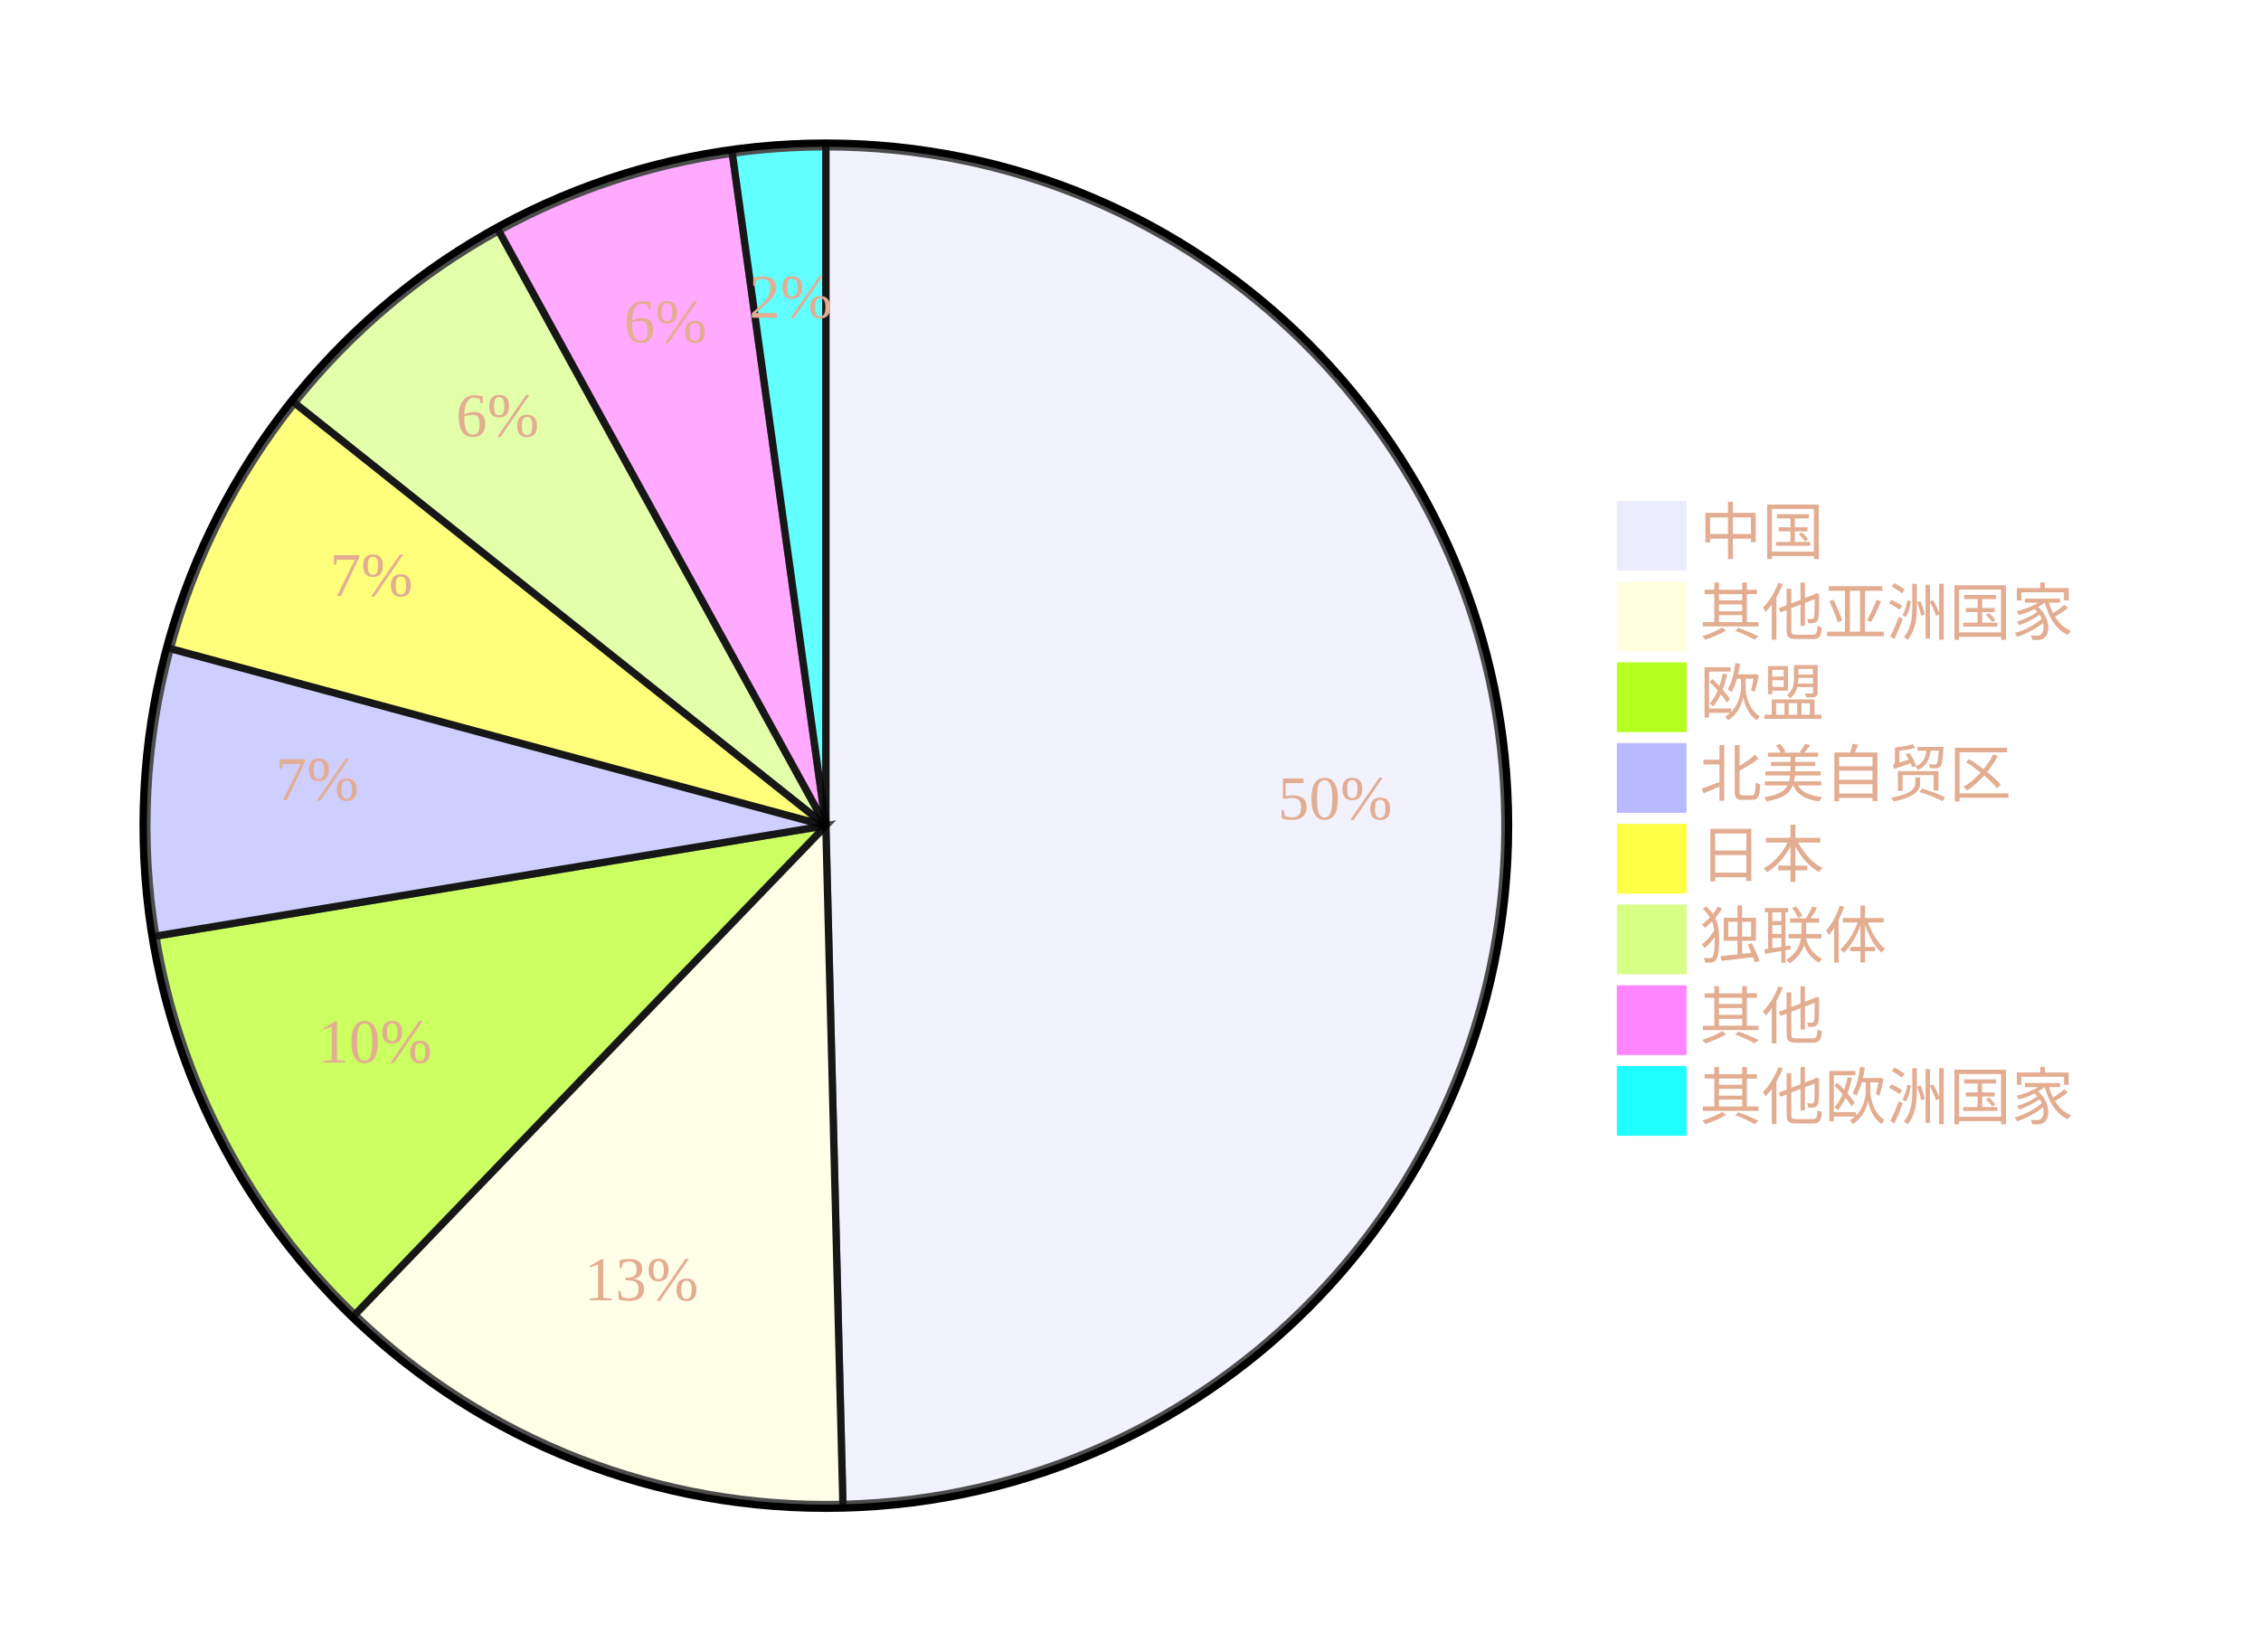
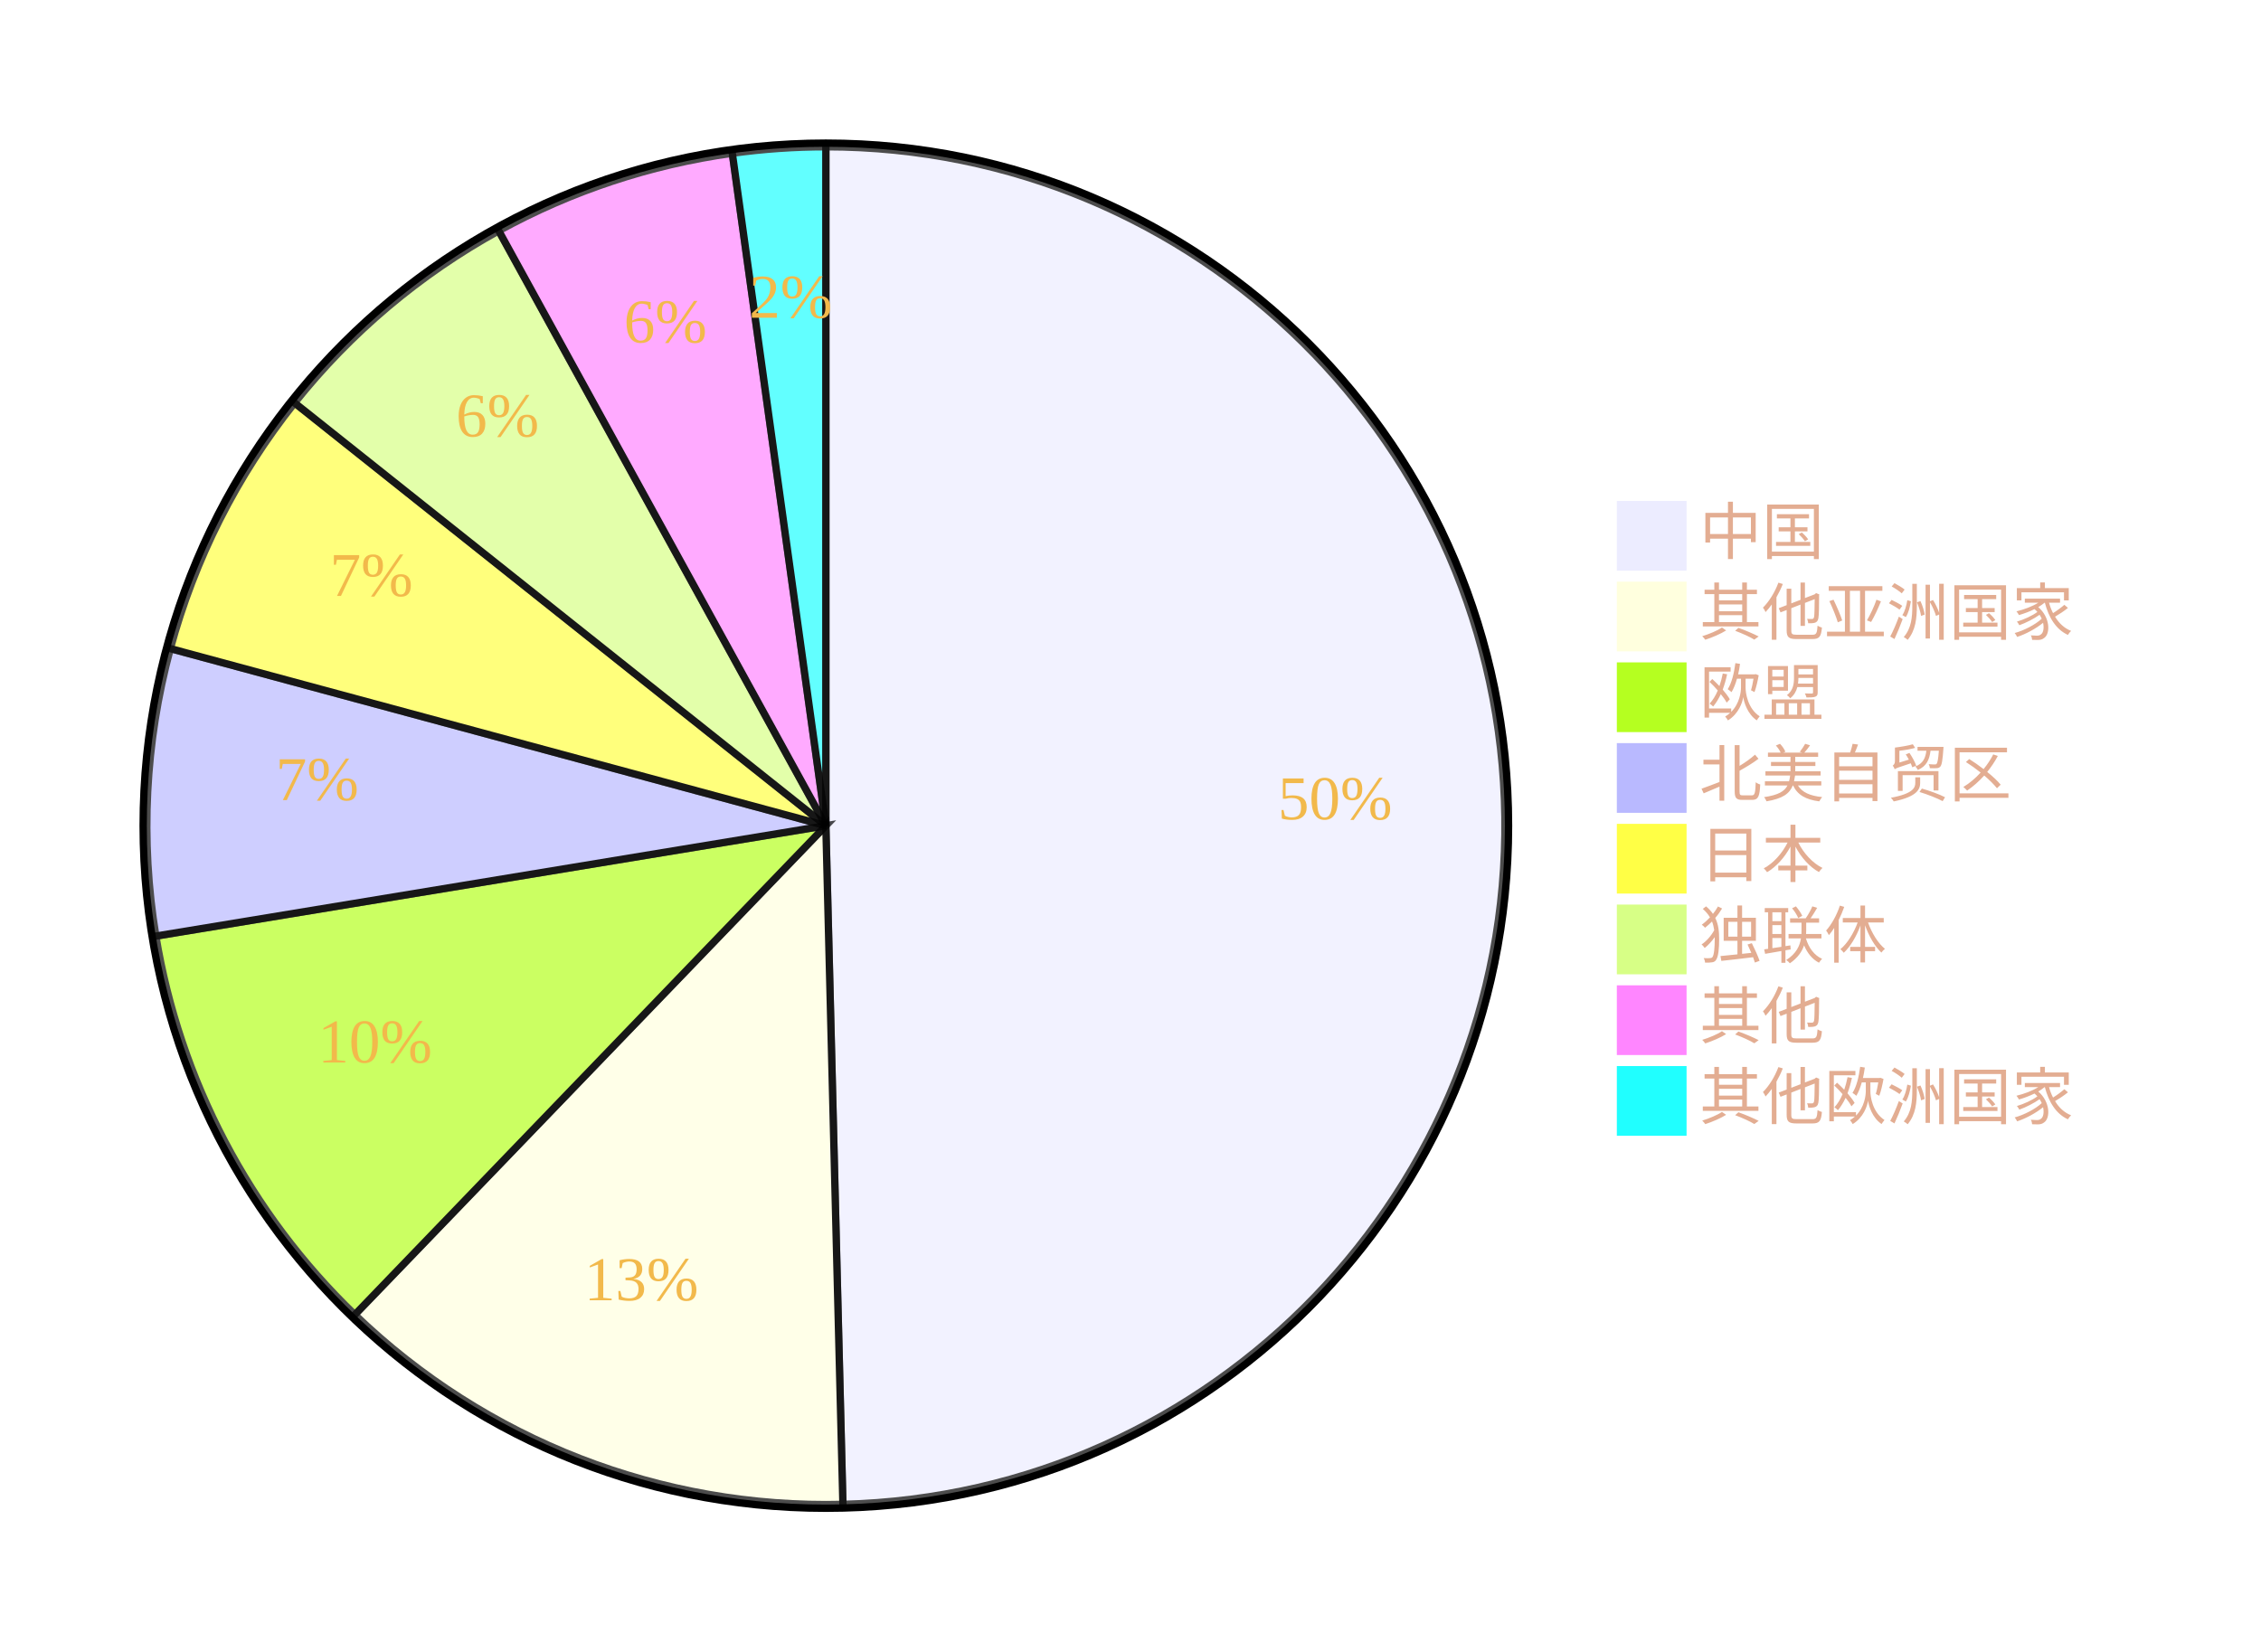
<svg xmlns="http://www.w3.org/2000/svg" aria-roledescription="pie" role="graphics-document document" style="max-width: 100%;" viewBox="0 0 616 450" width="100%" id="graph-div" height="100%">
-   <style>#graph-div{font-family:MiSans, :"trebuchet ms",verdana,arial,sans-serif;font-size:16px;fill:#E3AD92;}#graph-div .error-icon{fill:#552222;}#graph-div .error-text{fill:#552222;stroke:#552222;}#graph-div .edge-thickness-normal{stroke-width:1px;}#graph-div .edge-thickness-thick{stroke-width:3.5px;}#graph-div .edge-pattern-solid{stroke-dasharray:0;}#graph-div .edge-thickness-invisible{stroke-width:0;fill:none;}#graph-div .edge-pattern-dashed{stroke-dasharray:3;}#graph-div .edge-pattern-dotted{stroke-dasharray:2;}#graph-div .marker{fill:#E3AD92333;stroke:#333333;}#graph-div .marker.cross{stroke:#333333;}#graph-div svg{font-family:MiSans, :"trebuchet ms",verdana,arial,sans-serif;font-size:16px;}#graph-div p{margin:0;}#graph-div .pieCircle{stroke:black;stroke-width:2px;opacity:0.7;}#graph-div .pieOuterCircle{stroke:black;stroke-width:2px;fill:none;}#graph-div .pieTitleText{text-anchor:middle;font-size:25px;fill:#E3AD92;font-family:MiSans, :"trebuchet ms",verdana,arial,sans-serif;}#graph-div .slice{font-family:MiSans, :"trebuchet ms",verdana,arial,sans-serif;fill:#E3AD92;font-size:17px;}#graph-div .legend text{fill:#E3AD92;font-family:MiSans, :"trebuchet ms",verdana,arial,sans-serif;font-size:17px;}#graph-div :root{--mermaid-font-family:MiSans, :"trebuchet ms",verdana,arial,sans-serif;}</style>
+   <style>#graph-div{font-family:MiSans, :"trebuchet ms",verdana,arial,sans-serif;font-size:16px;fill:#E3AD92;}#graph-div .error-icon{fill:#552222;}#graph-div .error-text{fill:#552222;stroke:#552222;}#graph-div .edge-thickness-normal{stroke-width:1px;}#graph-div .edge-thickness-thick{stroke-width:3.5px;}#graph-div .edge-pattern-solid{stroke-dasharray:0;}#graph-div .edge-thickness-invisible{stroke-width:0;fill:none;}#graph-div .edge-pattern-dashed{stroke-dasharray:3;}#graph-div .edge-pattern-dotted{stroke-dasharray:2;}#graph-div .marker{fill:#E3AD92333;stroke:#333333;}#graph-div .marker.cross{stroke:#333333;}#graph-div svg{font-family:MiSans, :"trebuchet ms",verdana,arial,sans-serif;font-size:16px;}#graph-div p{margin:0;}#graph-div .pieCircle{stroke:black;stroke-width:2px;opacity:0.7;}#graph-div .pieOuterCircle{stroke:black;stroke-width:2px;fill:none;}#graph-div .pieTitleText{text-anchor:middle;font-size:25px;fill:#E3AD92;font-family:MiSans, :"trebuchet ms",verdana,arial,sans-serif;}#graph-div .slice{font-family:MiSans, :"trebuchet ms",verdana,arial,sans-serif;fill:#f2b94b;font-size:17px;}#graph-div .legend text{fill:#E3AD92;font-family:MiSans, :"trebuchet ms",verdana,arial,sans-serif;font-size:17px;}#graph-div :root{--mermaid-font-family:MiSans, :"trebuchet ms",verdana,arial,sans-serif;}</style>
  <g />
  <g transform="translate(225,225)">
    <circle class="pieOuterCircle" r="186" cy="0" cx="0" />
    <path class="pieCircle" fill="#ECECFF" d="M0,-185A185,185,0,0,1,4.649,184.942L0,0Z" />
    <path class="pieCircle" fill="#ffffde" d="M4.649,184.942A185,185,0,0,1,-128.326,133.257L0,0Z" />
    <path class="pieCircle" fill="hsl(80, 100%, 56.275%)" d="M-128.326,133.257A185,185,0,0,1,-182.537,30.088L0,0Z" />
    <path class="pieCircle" fill="hsl(240, 100%, 86.275%)" d="M-182.537,30.088A185,185,0,0,1,-178.596,-48.256L0,0Z" />
    <path class="pieCircle" fill="hsl(60, 100%, 63.529%)" d="M-178.596,-48.256A185,185,0,0,1,-144.742,-115.216L0,0Z" />
    <path class="pieCircle" fill="hsl(80, 100%, 76.275%)" d="M-144.742,-115.216A185,185,0,0,1,-89.124,-162.117L0,0Z" />
    <path class="pieCircle" fill="hsl(300, 100%, 76.275%)" d="M-89.124,-162.117A185,185,0,0,1,-25.491,-183.235L0,0Z" />
    <path class="pieCircle" fill="hsl(180, 100%, 56.275%)" d="M-25.491,-183.235A185,185,0,0,1,0,-185L0,0Z" />
    <text style="text-anchor: middle;" class="slice" transform="translate(138.739,-1.743538)">50%</text>
    <text style="text-anchor: middle;" class="slice" transform="translate(-50.26571,129.3249)">13%</text>
    <text style="text-anchor: middle;" class="slice" transform="translate(-122.8258,64.53971)">10%</text>
    <text style="text-anchor: middle;" class="slice" transform="translate(-138.5748,-6.971399)">7%</text>
    <text style="text-anchor: middle;" class="slice" transform="translate(-123.8244,-62.60249)">7%</text>
    <text style="text-anchor: middle;" class="slice" transform="translate(-89.44623,-106.0704)">6%</text>
    <text style="text-anchor: middle;" class="slice" transform="translate(-43.70438,-131.6871)">6%</text>
    <text style="text-anchor: middle;" class="slice" transform="translate(-9.582079,-138.4187)">2%</text>
    <text class="pieTitleText" y="-200" x="0" />
    <g transform="translate(216,-88)" class="legend">
      <rect style="fill: rgb(236, 236, 255); stroke: rgb(236, 236, 255);" height="18" width="18" />
      <text y="14" x="22">中国</text>
    </g>
    <g transform="translate(216,-66)" class="legend">
      <rect style="fill: rgb(255, 255, 222); stroke: rgb(255, 255, 222);" height="18" width="18" />
      <text y="14" x="22">其他亚洲国家</text>
    </g>
    <g transform="translate(216,-44)" class="legend">
      <rect style="fill: rgb(181, 255, 32); stroke: rgb(181, 255, 32);" height="18" width="18" />
      <text y="14" x="22">欧盟</text>
    </g>
    <g transform="translate(216,-22)" class="legend">
      <rect style="fill: rgb(185, 185, 255); stroke: rgb(185, 185, 255);" height="18" width="18" />
      <text y="14" x="22">北美自贸区</text>
    </g>
    <g transform="translate(216,0)" class="legend">
      <rect style="fill: rgb(255, 255, 69); stroke: rgb(255, 255, 69);" height="18" width="18" />
      <text y="14" x="22">日本</text>
    </g>
    <g transform="translate(216,22)" class="legend">
      <rect style="fill: rgb(215, 255, 134); stroke: rgb(215, 255, 134);" height="18" width="18" />
      <text y="14" x="22">独联体</text>
    </g>
    <g transform="translate(216,44)" class="legend">
      <rect style="fill: rgb(255, 134, 255); stroke: rgb(255, 134, 255);" height="18" width="18" />
      <text y="14" x="22">其他</text>
    </g>
    <g transform="translate(216,66)" class="legend">
      <rect style="fill: rgb(32, 255, 255); stroke: rgb(32, 255, 255);" height="18" width="18" />
      <text y="14" x="22">其他欧洲国家</text>
    </g>
  </g>
</svg>
